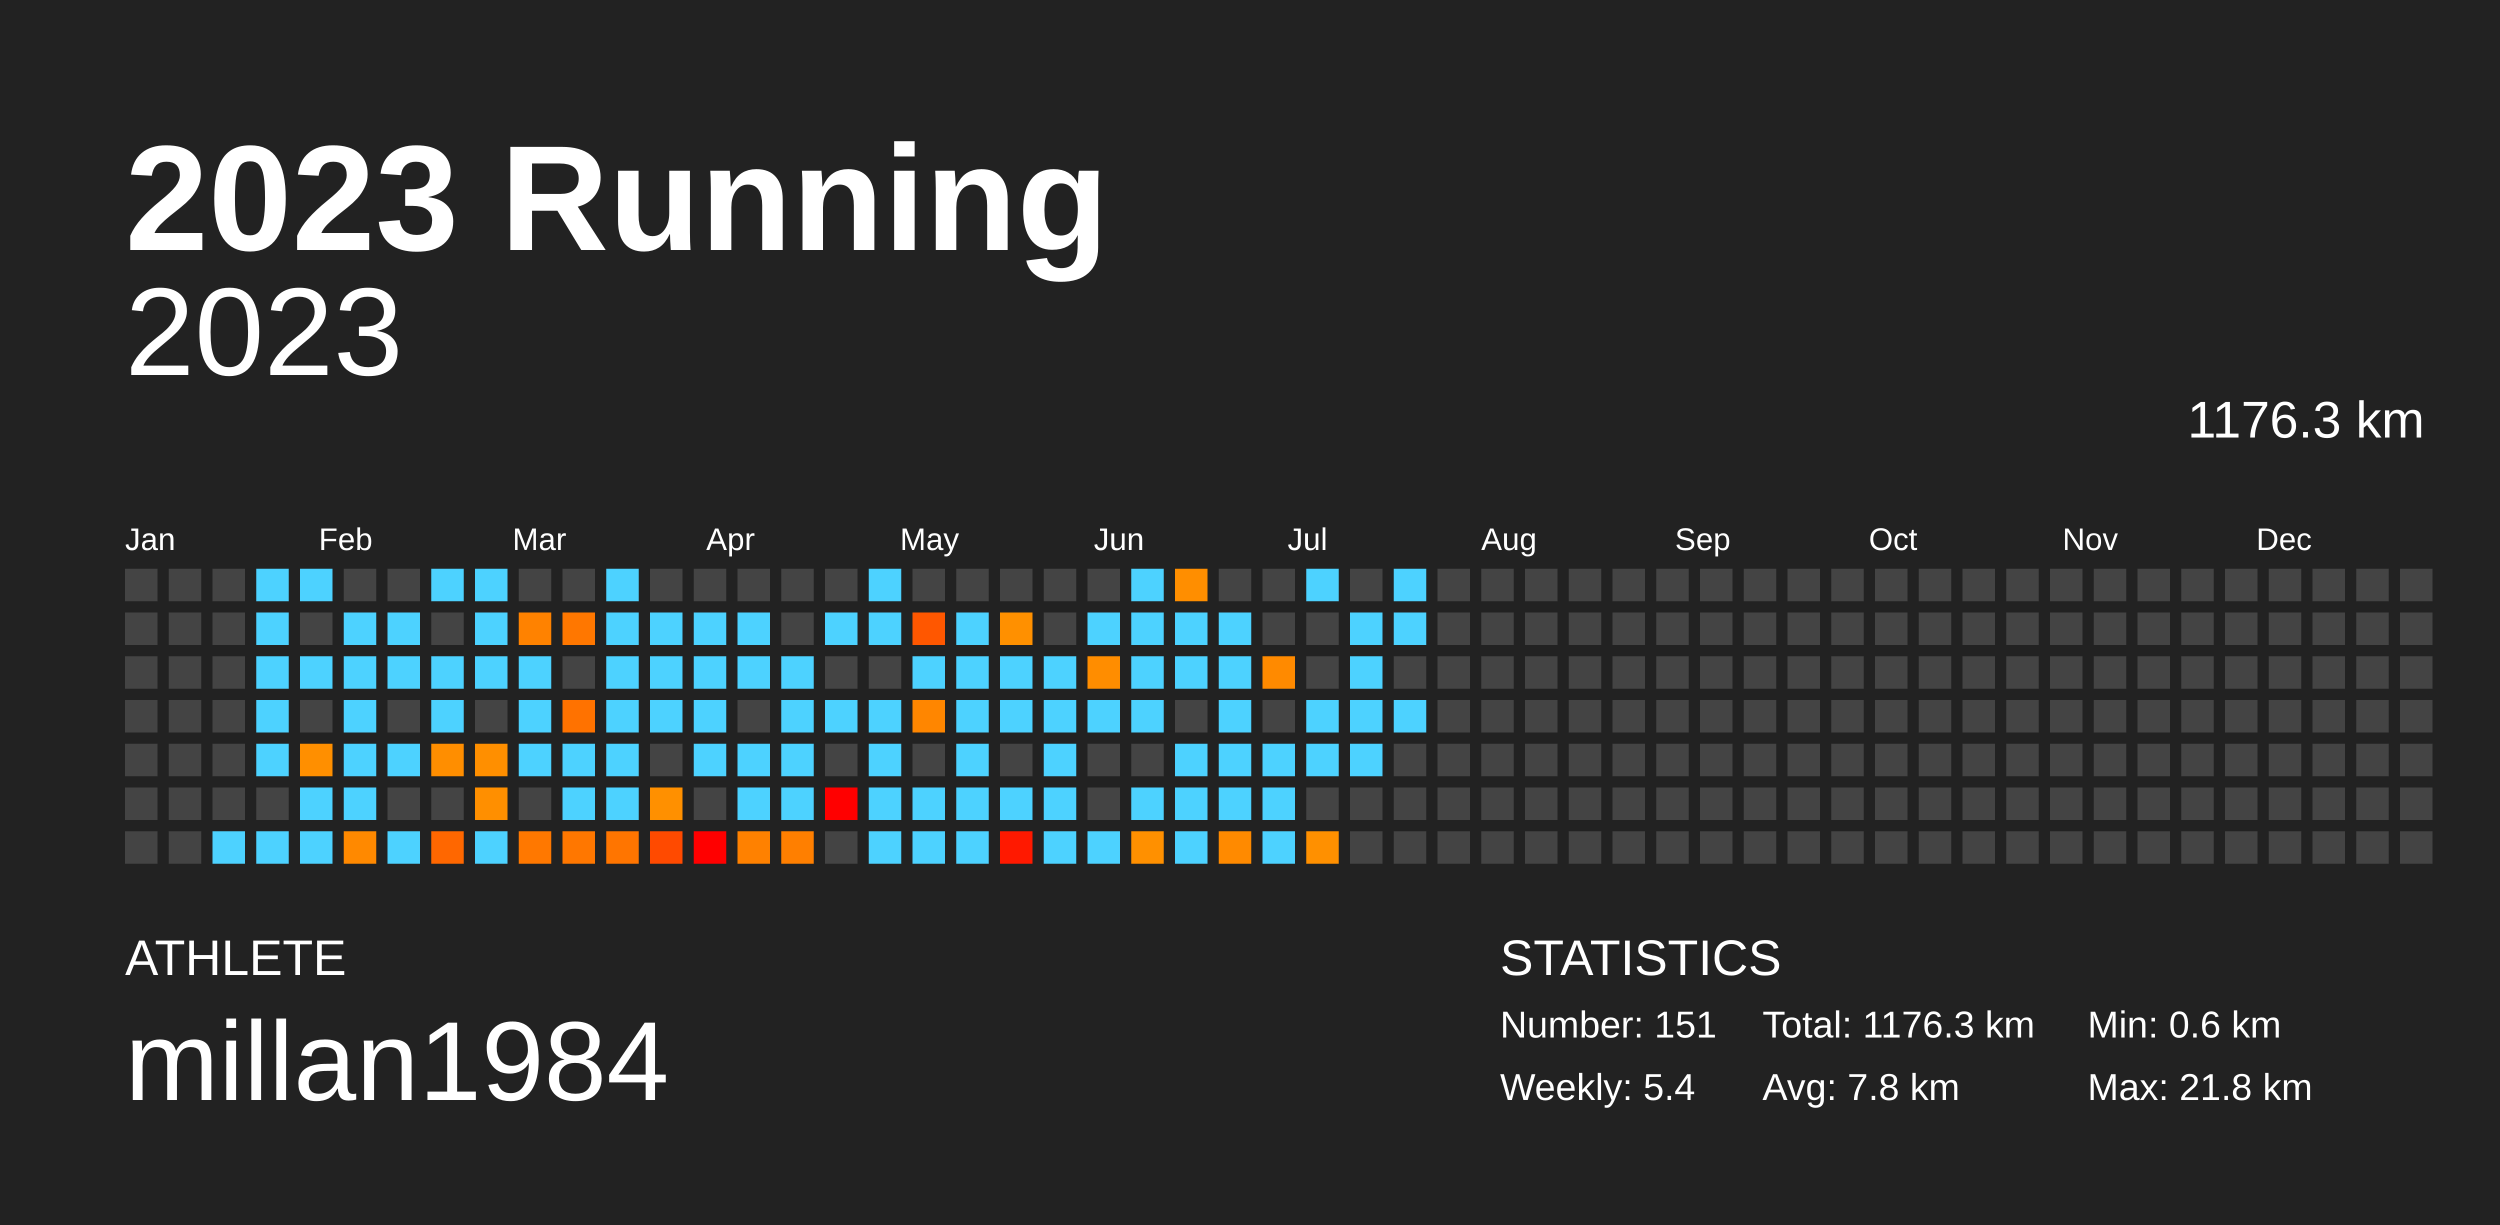
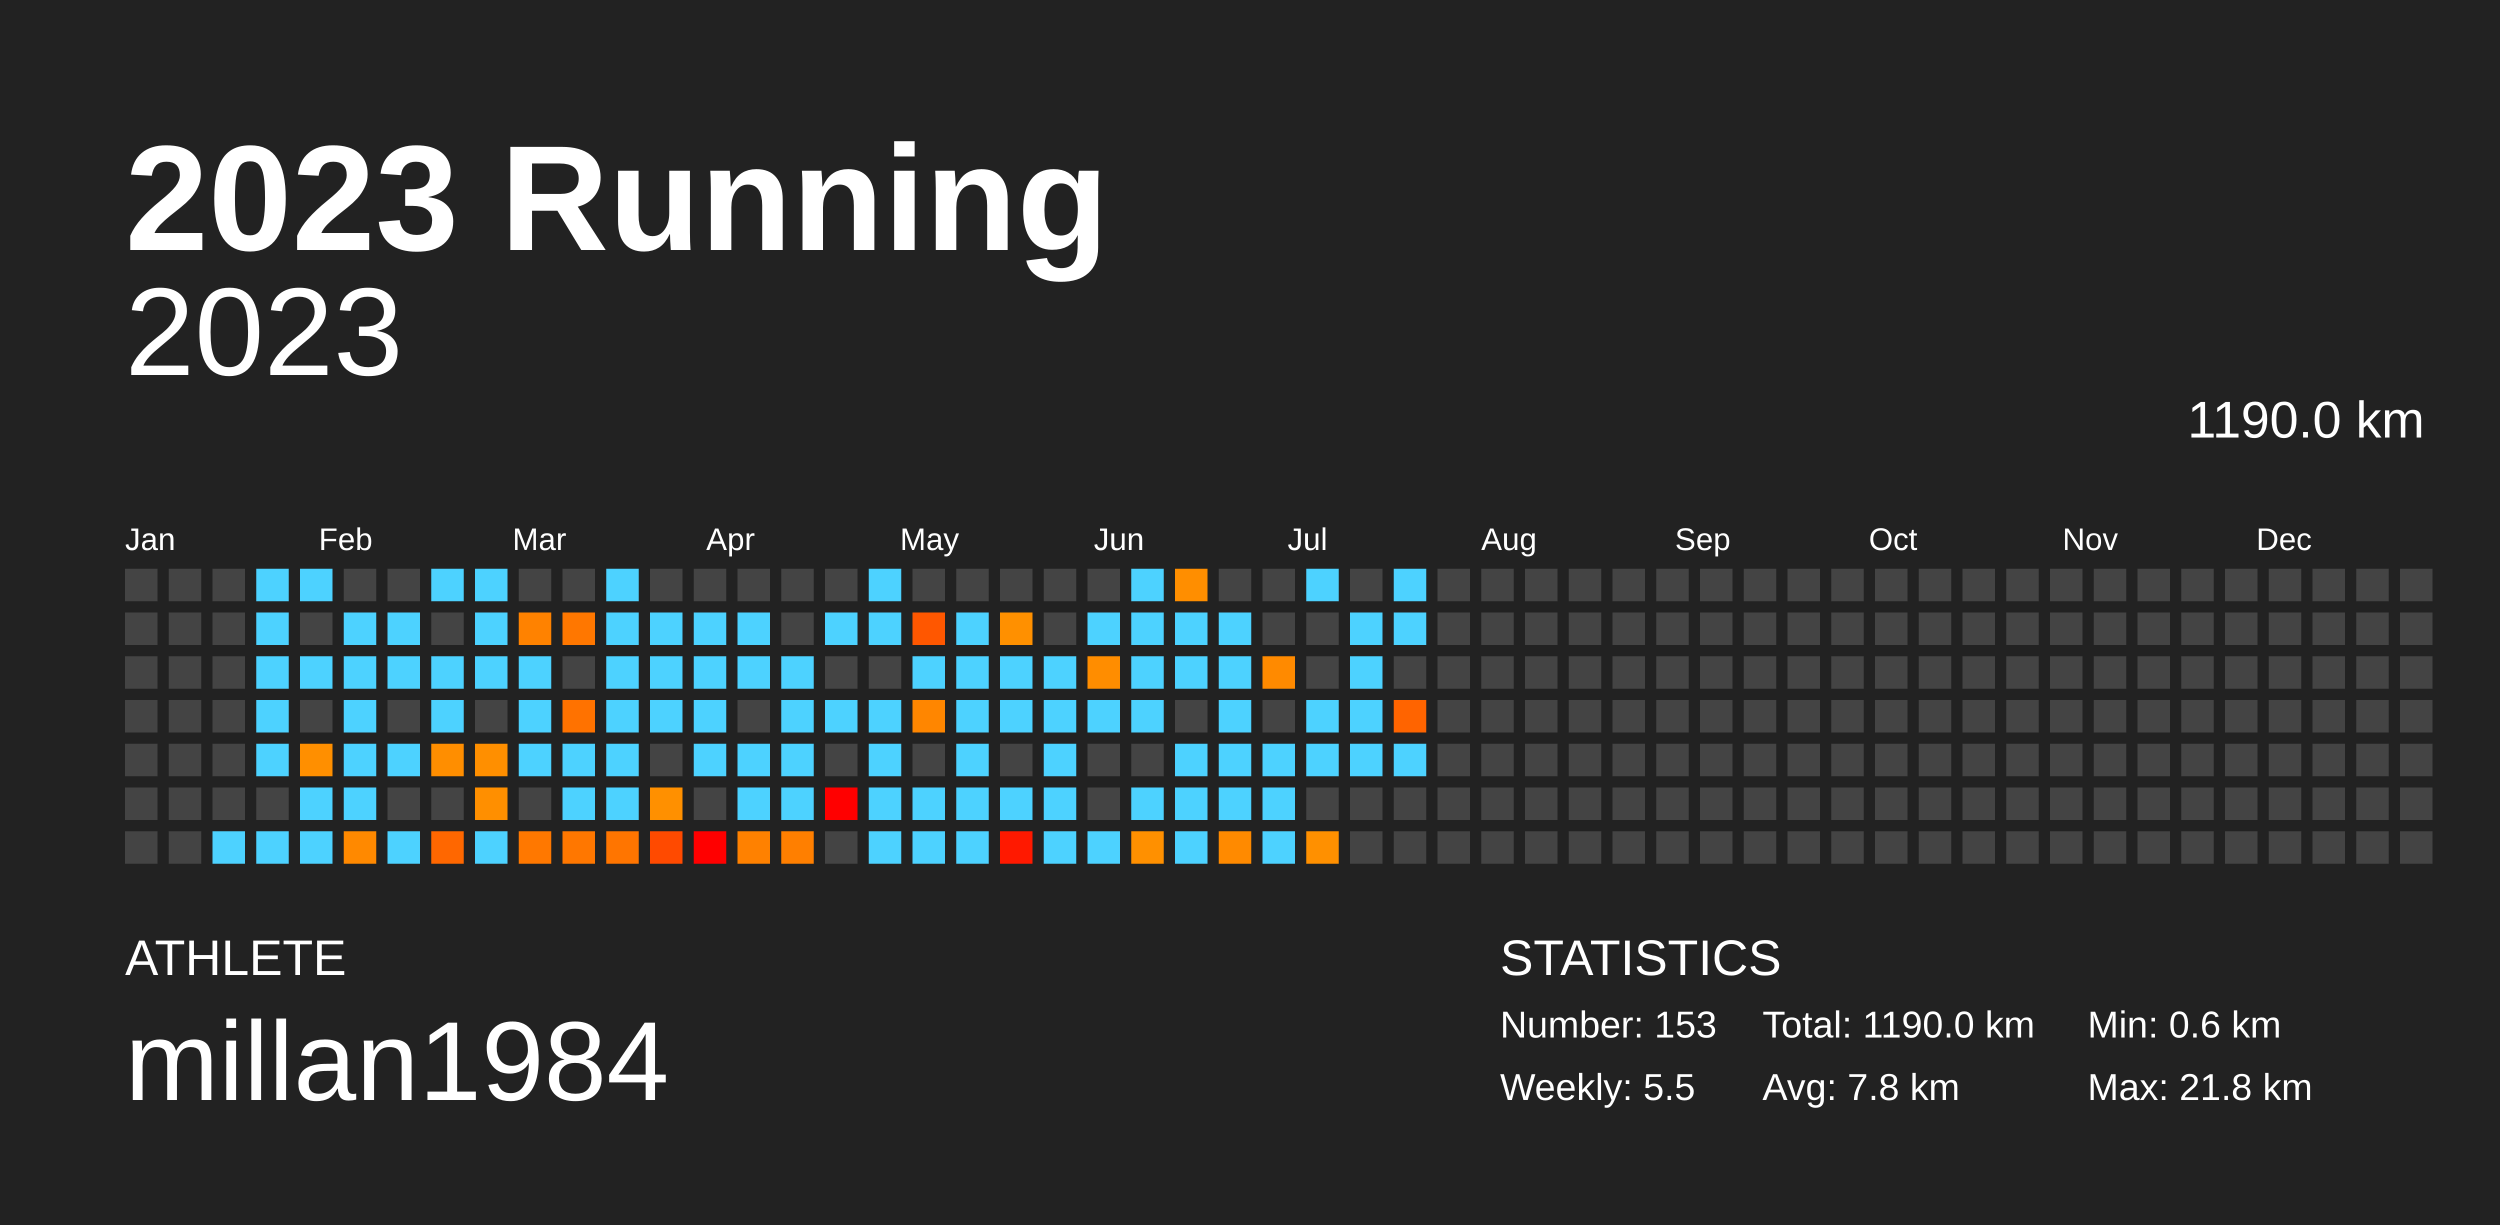
<svg xmlns="http://www.w3.org/2000/svg" baseProfile="full" height="98mm" version="1.1" viewBox="0,0,200,98" width="200mm">
  <defs />
  <rect fill="#222222" height="98" width="200" x="0" y="0" />
  <text fill="#FFFFFF" style="font-size:12px; font-family:Arial; font-weight:bold;" x="10" y="20">2023 Running</text>
  <text fill="#FFFFFF" style="font-size:4px; font-family:Arial" x="10" y="78">ATHLETE</text>
  <text fill="#FFFFFF" style="font-size:9px; font-family:Arial" x="10" y="88">millan1984</text>
  <text fill="#FFFFFF" style="font-size:4px; font-family:Arial" x="120" y="78">STATISTICS</text>
-   <text fill="#FFFFFF" style="font-size:3px; font-family:Arial" x="120" y="83">Number: 151</text>
-   <text fill="#FFFFFF" style="font-size:3px; font-family:Arial" x="120" y="88">Weekly: 5.4</text>
-   <text fill="#FFFFFF" style="font-size:3px; font-family:Arial" x="141" y="83">Total: 1176.3 km</text>
+   <text fill="#FFFFFF" style="font-size:3px; font-family:Arial" x="120" y="83">Number: 153</text>
+   <text fill="#FFFFFF" style="font-size:3px; font-family:Arial" x="120" y="88">Weekly: 5.5</text>
+   <text fill="#FFFFFF" style="font-size:3px; font-family:Arial" x="141" y="83">Total: 1190.0 km</text>
  <text fill="#FFFFFF" style="font-size:3px; font-family:Arial" x="141" y="88">Avg: 7.8 km</text>
  <text fill="#FFFFFF" style="font-size:3px; font-family:Arial" x="167" y="83">Min: 0.6 km</text>
  <text fill="#FFFFFF" style="font-size:3px; font-family:Arial" x="167" y="88">Max: 21.8 km</text>
  <text alignment-baseline="hanging" fill="#FFFFFF" style="font-size:10.0px; font-family:Arial;" x="10" y="30">2023</text>
-   <text alignment-baseline="hanging" fill="#FFFFFF" style="font-size:4.125px; font-family:Arial;" x="175" y="35">1176.3 km</text>
+   <text alignment-baseline="hanging" fill="#FFFFFF" style="font-size:4.125px; font-family:Arial;" x="175" y="35">1190.0 km</text>
  <text fill="#FFFFFF" style="font-size:2.5px; font-family:Arial" x="10.0" y="44">Jan</text>
  <text fill="#FFFFFF" style="font-size:2.5px; font-family:Arial" x="25.5" y="44">Feb</text>
  <text fill="#FFFFFF" style="font-size:2.5px; font-family:Arial" x="41.0" y="44">Mar</text>
  <text fill="#FFFFFF" style="font-size:2.5px; font-family:Arial" x="56.5" y="44">Apr</text>
  <text fill="#FFFFFF" style="font-size:2.5px; font-family:Arial" x="72.0" y="44">May</text>
  <text fill="#FFFFFF" style="font-size:2.5px; font-family:Arial" x="87.5" y="44">Jun</text>
  <text fill="#FFFFFF" style="font-size:2.5px; font-family:Arial" x="103.0" y="44">Jul</text>
  <text fill="#FFFFFF" style="font-size:2.5px; font-family:Arial" x="118.5" y="44">Aug</text>
  <text fill="#FFFFFF" style="font-size:2.5px; font-family:Arial" x="134.0" y="44">Sep</text>
  <text fill="#FFFFFF" style="font-size:2.5px; font-family:Arial" x="149.5" y="44">Oct</text>
  <text fill="#FFFFFF" style="font-size:2.5px; font-family:Arial" x="165.0" y="44">Nov</text>
  <text fill="#FFFFFF" style="font-size:2.5px; font-family:Arial" x="180.5" y="44">Dec</text>
  <rect fill="#444444" height="2.6" width="2.6" x="10.0" y="45.5" />
  <rect fill="#444444" height="2.6" width="2.6" x="10.0" y="49.0" />
  <rect fill="#444444" height="2.6" width="2.6" x="10.0" y="52.5" />
  <rect fill="#444444" height="2.6" width="2.6" x="10.0" y="56.0" />
  <rect fill="#444444" height="2.6" width="2.6" x="10.0" y="59.5" />
  <rect fill="#444444" height="2.6" width="2.6" x="10.0" y="63.0" />
  <rect fill="#444444" height="2.6" width="2.6" x="10.0" y="66.5" />
  <rect fill="#444444" height="2.6" width="2.6" x="13.5" y="45.5" />
  <rect fill="#444444" height="2.6" width="2.6" x="13.5" y="49.0" />
  <rect fill="#444444" height="2.6" width="2.6" x="13.5" y="52.5" />
  <rect fill="#444444" height="2.6" width="2.6" x="13.5" y="56.0" />
  <rect fill="#444444" height="2.6" width="2.6" x="13.5" y="59.5" />
  <rect fill="#444444" height="2.6" width="2.6" x="13.5" y="63.0" />
  <rect fill="#444444" height="2.6" width="2.6" x="13.5" y="66.5" />
  <rect fill="#444444" height="2.6" width="2.6" x="17.0" y="45.5" />
  <rect fill="#444444" height="2.6" width="2.6" x="17.0" y="49.0" />
  <rect fill="#444444" height="2.6" width="2.6" x="17.0" y="52.5" />
  <rect fill="#444444" height="2.6" width="2.6" x="17.0" y="56.0" />
  <rect fill="#444444" height="2.6" width="2.6" x="17.0" y="59.5" />
  <rect fill="#444444" height="2.6" width="2.6" x="17.0" y="63.0" />
  <rect fill="#4dd2ff" height="2.6" width="2.6" x="17.0" y="66.5" />
  <rect fill="#4dd2ff" height="2.6" width="2.6" x="20.5" y="45.5" />
  <rect fill="#4dd2ff" height="2.6" width="2.6" x="20.5" y="49.0" />
  <rect fill="#4dd2ff" height="2.6" width="2.6" x="20.5" y="52.5" />
  <rect fill="#4dd2ff" height="2.6" width="2.6" x="20.5" y="56.0" />
  <rect fill="#4dd2ff" height="2.6" width="2.6" x="20.5" y="59.5" />
  <rect fill="#444444" height="2.6" width="2.6" x="20.5" y="63.0" />
  <rect fill="#4dd2ff" height="2.6" width="2.6" x="20.5" y="66.5" />
  <rect fill="#4dd2ff" height="2.6" width="2.6" x="24.0" y="45.5" />
  <rect fill="#444444" height="2.6" width="2.6" x="24.0" y="49.0" />
  <rect fill="#4dd2ff" height="2.6" width="2.6" x="24.0" y="52.5" />
  <rect fill="#444444" height="2.6" width="2.6" x="24.0" y="56.0" />
  <rect fill="#ff8f00" height="2.6" width="2.6" x="24.0" y="59.5" />
  <rect fill="#4dd2ff" height="2.6" width="2.6" x="24.0" y="63.0" />
  <rect fill="#4dd2ff" height="2.6" width="2.6" x="24.0" y="66.5" />
  <rect fill="#444444" height="2.6" width="2.6" x="27.5" y="45.5" />
  <rect fill="#4dd2ff" height="2.6" width="2.6" x="27.5" y="49.0" />
  <rect fill="#4dd2ff" height="2.6" width="2.6" x="27.5" y="52.5" />
  <rect fill="#4dd2ff" height="2.6" width="2.6" x="27.5" y="56.0" />
  <rect fill="#4dd2ff" height="2.6" width="2.6" x="27.5" y="59.5" />
  <rect fill="#4dd2ff" height="2.6" width="2.6" x="27.5" y="63.0" />
  <rect fill="#ff8900" height="2.6" width="2.6" x="27.5" y="66.5" />
  <rect fill="#444444" height="2.6" width="2.6" x="31.0" y="45.5" />
  <rect fill="#4dd2ff" height="2.6" width="2.6" x="31.0" y="49.0" />
  <rect fill="#4dd2ff" height="2.6" width="2.6" x="31.0" y="52.5" />
  <rect fill="#444444" height="2.6" width="2.6" x="31.0" y="56.0" />
  <rect fill="#4dd2ff" height="2.6" width="2.6" x="31.0" y="59.5" />
  <rect fill="#444444" height="2.6" width="2.6" x="31.0" y="63.0" />
  <rect fill="#4dd2ff" height="2.6" width="2.6" x="31.0" y="66.5" />
  <rect fill="#4dd2ff" height="2.6" width="2.6" x="34.5" y="45.5" />
  <rect fill="#444444" height="2.6" width="2.6" x="34.5" y="49.0" />
  <rect fill="#4dd2ff" height="2.6" width="2.6" x="34.5" y="52.5" />
  <rect fill="#4dd2ff" height="2.6" width="2.6" x="34.5" y="56.0" />
  <rect fill="#ff8e00" height="2.6" width="2.6" x="34.5" y="59.5" />
  <rect fill="#444444" height="2.6" width="2.6" x="34.5" y="63.0" />
  <rect fill="#ff6700" height="2.6" width="2.6" x="34.5" y="66.5" />
  <rect fill="#4dd2ff" height="2.6" width="2.6" x="38.0" y="45.5" />
  <rect fill="#4dd2ff" height="2.6" width="2.6" x="38.0" y="49.0" />
  <rect fill="#4dd2ff" height="2.6" width="2.6" x="38.0" y="52.5" />
  <rect fill="#444444" height="2.6" width="2.6" x="38.0" y="56.0" />
  <rect fill="#ff8f00" height="2.6" width="2.6" x="38.0" y="59.5" />
  <rect fill="#ff8f00" height="2.6" width="2.6" x="38.0" y="63.0" />
  <rect fill="#4dd2ff" height="2.6" width="2.6" x="38.0" y="66.5" />
  <rect fill="#444444" height="2.6" width="2.6" x="41.5" y="45.5" />
  <rect fill="#ff8200" height="2.6" width="2.6" x="41.5" y="49.0" />
  <rect fill="#4dd2ff" height="2.6" width="2.6" x="41.5" y="52.5" />
  <rect fill="#4dd2ff" height="2.6" width="2.6" x="41.5" y="56.0" />
  <rect fill="#4dd2ff" height="2.6" width="2.6" x="41.5" y="59.5" />
  <rect fill="#444444" height="2.6" width="2.6" x="41.5" y="63.0" />
  <rect fill="#ff7800" height="2.6" width="2.6" x="41.5" y="66.5" />
  <rect fill="#444444" height="2.6" width="2.6" x="45.0" y="45.5" />
  <rect fill="#ff7700" height="2.6" width="2.6" x="45.0" y="49.0" />
  <rect fill="#444444" height="2.6" width="2.6" x="45.0" y="52.5" />
  <rect fill="#ff7200" height="2.6" width="2.6" x="45.0" y="56.0" />
  <rect fill="#4dd2ff" height="2.6" width="2.6" x="45.0" y="59.5" />
  <rect fill="#4dd2ff" height="2.6" width="2.6" x="45.0" y="63.0" />
  <rect fill="#ff7700" height="2.6" width="2.6" x="45.0" y="66.5" />
  <rect fill="#4dd2ff" height="2.6" width="2.6" x="48.5" y="45.5" />
  <rect fill="#4dd2ff" height="2.6" width="2.6" x="48.5" y="49.0" />
  <rect fill="#4dd2ff" height="2.6" width="2.6" x="48.5" y="52.5" />
  <rect fill="#4dd2ff" height="2.6" width="2.6" x="48.5" y="56.0" />
  <rect fill="#4dd2ff" height="2.6" width="2.6" x="48.5" y="59.5" />
  <rect fill="#4dd2ff" height="2.6" width="2.6" x="48.5" y="63.0" />
  <rect fill="#ff7500" height="2.6" width="2.6" x="48.5" y="66.5" />
  <rect fill="#444444" height="2.6" width="2.6" x="52.0" y="45.5" />
  <rect fill="#4dd2ff" height="2.6" width="2.6" x="52.0" y="49.0" />
  <rect fill="#4dd2ff" height="2.6" width="2.6" x="52.0" y="52.5" />
  <rect fill="#4dd2ff" height="2.6" width="2.6" x="52.0" y="56.0" />
  <rect fill="#444444" height="2.6" width="2.6" x="52.0" y="59.5" />
  <rect fill="#ff9000" height="2.6" width="2.6" x="52.0" y="63.0" />
  <rect fill="#ff4a00" height="2.6" width="2.6" x="52.0" y="66.5" />
  <rect fill="#444444" height="2.6" width="2.6" x="55.5" y="45.5" />
  <rect fill="#4dd2ff" height="2.6" width="2.6" x="55.5" y="49.0" />
  <rect fill="#4dd2ff" height="2.6" width="2.6" x="55.5" y="52.5" />
  <rect fill="#4dd2ff" height="2.6" width="2.6" x="55.5" y="56.0" />
  <rect fill="#4dd2ff" height="2.6" width="2.6" x="55.5" y="59.5" />
  <rect fill="#444444" height="2.6" width="2.6" x="55.5" y="63.0" />
  <rect fill="red" height="2.6" width="2.6" x="55.5" y="66.5" />
  <rect fill="#444444" height="2.6" width="2.6" x="59.0" y="45.5" />
  <rect fill="#4dd2ff" height="2.6" width="2.6" x="59.0" y="49.0" />
  <rect fill="#4dd2ff" height="2.6" width="2.6" x="59.0" y="52.5" />
  <rect fill="#444444" height="2.6" width="2.6" x="59.0" y="56.0" />
  <rect fill="#4dd2ff" height="2.6" width="2.6" x="59.0" y="59.5" />
  <rect fill="#4dd2ff" height="2.6" width="2.6" x="59.0" y="63.0" />
  <rect fill="#ff8100" height="2.6" width="2.6" x="59.0" y="66.5" />
  <rect fill="#444444" height="2.6" width="2.6" x="62.5" y="45.5" />
  <rect fill="#444444" height="2.6" width="2.6" x="62.5" y="49.0" />
  <rect fill="#4dd2ff" height="2.6" width="2.6" x="62.5" y="52.5" />
  <rect fill="#4dd2ff" height="2.6" width="2.6" x="62.5" y="56.0" />
  <rect fill="#4dd2ff" height="2.6" width="2.6" x="62.5" y="59.5" />
  <rect fill="#4dd2ff" height="2.6" width="2.6" x="62.5" y="63.0" />
  <rect fill="#ff7f00" height="2.6" width="2.6" x="62.5" y="66.5" />
  <rect fill="#444444" height="2.6" width="2.6" x="66.0" y="45.5" />
  <rect fill="#4dd2ff" height="2.6" width="2.6" x="66.0" y="49.0" />
  <rect fill="#444444" height="2.6" width="2.6" x="66.0" y="52.5" />
  <rect fill="#4dd2ff" height="2.6" width="2.6" x="66.0" y="56.0" />
  <rect fill="#444444" height="2.6" width="2.6" x="66.0" y="59.5" />
  <rect fill="red" height="2.6" width="2.6" x="66.0" y="63.0" />
  <rect fill="#444444" height="2.6" width="2.6" x="66.0" y="66.5" />
  <rect fill="#4dd2ff" height="2.6" width="2.6" x="69.5" y="45.5" />
  <rect fill="#4dd2ff" height="2.6" width="2.6" x="69.5" y="49.0" />
  <rect fill="#444444" height="2.6" width="2.6" x="69.5" y="52.5" />
  <rect fill="#4dd2ff" height="2.6" width="2.6" x="69.5" y="56.0" />
  <rect fill="#4dd2ff" height="2.6" width="2.6" x="69.5" y="59.5" />
  <rect fill="#4dd2ff" height="2.6" width="2.6" x="69.5" y="63.0" />
  <rect fill="#4dd2ff" height="2.6" width="2.6" x="69.5" y="66.5" />
  <rect fill="#444444" height="2.6" width="2.6" x="73.0" y="45.5" />
  <rect fill="#ff5700" height="2.6" width="2.6" x="73.0" y="49.0" />
  <rect fill="#4dd2ff" height="2.6" width="2.6" x="73.0" y="52.5" />
  <rect fill="#ff8600" height="2.6" width="2.6" x="73.0" y="56.0" />
  <rect fill="#444444" height="2.6" width="2.6" x="73.0" y="59.5" />
  <rect fill="#4dd2ff" height="2.6" width="2.6" x="73.0" y="63.0" />
  <rect fill="#4dd2ff" height="2.6" width="2.6" x="73.0" y="66.5" />
  <rect fill="#444444" height="2.6" width="2.6" x="76.5" y="45.5" />
  <rect fill="#4dd2ff" height="2.6" width="2.6" x="76.5" y="49.0" />
  <rect fill="#4dd2ff" height="2.6" width="2.6" x="76.5" y="52.5" />
  <rect fill="#4dd2ff" height="2.6" width="2.6" x="76.5" y="56.0" />
  <rect fill="#4dd2ff" height="2.6" width="2.6" x="76.5" y="59.5" />
  <rect fill="#4dd2ff" height="2.6" width="2.6" x="76.5" y="63.0" />
  <rect fill="#4dd2ff" height="2.6" width="2.6" x="76.5" y="66.5" />
  <rect fill="#444444" height="2.6" width="2.6" x="80.0" y="45.5" />
  <rect fill="#ff9000" height="2.6" width="2.6" x="80.0" y="49.0" />
  <rect fill="#4dd2ff" height="2.6" width="2.6" x="80.0" y="52.5" />
  <rect fill="#4dd2ff" height="2.6" width="2.6" x="80.0" y="56.0" />
  <rect fill="#444444" height="2.6" width="2.6" x="80.0" y="59.5" />
  <rect fill="#4dd2ff" height="2.6" width="2.6" x="80.0" y="63.0" />
  <rect fill="#ff1900" height="2.6" width="2.6" x="80.0" y="66.5" />
  <rect fill="#444444" height="2.6" width="2.6" x="83.5" y="45.5" />
  <rect fill="#444444" height="2.6" width="2.6" x="83.5" y="49.0" />
  <rect fill="#4dd2ff" height="2.6" width="2.6" x="83.5" y="52.5" />
  <rect fill="#4dd2ff" height="2.6" width="2.6" x="83.5" y="56.0" />
  <rect fill="#4dd2ff" height="2.6" width="2.6" x="83.5" y="59.5" />
  <rect fill="#4dd2ff" height="2.6" width="2.6" x="83.5" y="63.0" />
  <rect fill="#4dd2ff" height="2.6" width="2.6" x="83.5" y="66.5" />
  <rect fill="#444444" height="2.6" width="2.6" x="87.0" y="45.5" />
  <rect fill="#4dd2ff" height="2.6" width="2.6" x="87.0" y="49.0" />
  <rect fill="#ff8d00" height="2.6" width="2.6" x="87.0" y="52.5" />
  <rect fill="#4dd2ff" height="2.6" width="2.6" x="87.0" y="56.0" />
  <rect fill="#444444" height="2.6" width="2.6" x="87.0" y="59.5" />
  <rect fill="#444444" height="2.6" width="2.6" x="87.0" y="63.0" />
  <rect fill="#4dd2ff" height="2.6" width="2.6" x="87.0" y="66.5" />
  <rect fill="#4dd2ff" height="2.6" width="2.6" x="90.5" y="45.5" />
  <rect fill="#4dd2ff" height="2.6" width="2.6" x="90.5" y="49.0" />
  <rect fill="#4dd2ff" height="2.6" width="2.6" x="90.5" y="52.5" />
  <rect fill="#4dd2ff" height="2.6" width="2.6" x="90.5" y="56.0" />
  <rect fill="#444444" height="2.6" width="2.6" x="90.5" y="59.5" />
  <rect fill="#4dd2ff" height="2.6" width="2.6" x="90.5" y="63.0" />
  <rect fill="#ff9000" height="2.6" width="2.6" x="90.5" y="66.5" />
  <rect fill="#ff8e00" height="2.6" width="2.6" x="94.0" y="45.5" />
  <rect fill="#4dd2ff" height="2.6" width="2.6" x="94.0" y="49.0" />
  <rect fill="#4dd2ff" height="2.6" width="2.6" x="94.0" y="52.5" />
  <rect fill="#444444" height="2.6" width="2.6" x="94.0" y="56.0" />
  <rect fill="#4dd2ff" height="2.6" width="2.6" x="94.0" y="59.5" />
  <rect fill="#4dd2ff" height="2.6" width="2.6" x="94.0" y="63.0" />
  <rect fill="#4dd2ff" height="2.6" width="2.6" x="94.0" y="66.5" />
  <rect fill="#444444" height="2.6" width="2.6" x="97.5" y="45.5" />
  <rect fill="#4dd2ff" height="2.6" width="2.6" x="97.5" y="49.0" />
  <rect fill="#4dd2ff" height="2.6" width="2.6" x="97.5" y="52.5" />
  <rect fill="#4dd2ff" height="2.6" width="2.6" x="97.5" y="56.0" />
  <rect fill="#4dd2ff" height="2.6" width="2.6" x="97.5" y="59.5" />
  <rect fill="#4dd2ff" height="2.6" width="2.6" x="97.5" y="63.0" />
  <rect fill="#ff8a00" height="2.6" width="2.6" x="97.5" y="66.5" />
  <rect fill="#444444" height="2.6" width="2.6" x="101.0" y="45.5" />
  <rect fill="#444444" height="2.6" width="2.6" x="101.0" y="49.0" />
  <rect fill="#ff8a00" height="2.6" width="2.6" x="101.0" y="52.5" />
  <rect fill="#444444" height="2.6" width="2.6" x="101.0" y="56.0" />
  <rect fill="#4dd2ff" height="2.6" width="2.6" x="101.0" y="59.5" />
  <rect fill="#4dd2ff" height="2.6" width="2.6" x="101.0" y="63.0" />
  <rect fill="#4dd2ff" height="2.6" width="2.6" x="101.0" y="66.5" />
  <rect fill="#4dd2ff" height="2.6" width="2.6" x="104.5" y="45.5" />
  <rect fill="#444444" height="2.6" width="2.6" x="104.5" y="49.0" />
  <rect fill="#444444" height="2.6" width="2.6" x="104.5" y="52.5" />
  <rect fill="#4dd2ff" height="2.6" width="2.6" x="104.5" y="56.0" />
  <rect fill="#4dd2ff" height="2.6" width="2.6" x="104.5" y="59.5" />
  <rect fill="#444444" height="2.6" width="2.6" x="104.5" y="63.0" />
  <rect fill="#ff9000" height="2.6" width="2.6" x="104.5" y="66.5" />
  <rect fill="#444444" height="2.6" width="2.6" x="108.0" y="45.5" />
  <rect fill="#4dd2ff" height="2.6" width="2.6" x="108.0" y="49.0" />
  <rect fill="#4dd2ff" height="2.6" width="2.6" x="108.0" y="52.5" />
  <rect fill="#4dd2ff" height="2.6" width="2.6" x="108.0" y="56.0" />
  <rect fill="#4dd2ff" height="2.6" width="2.6" x="108.0" y="59.5" />
  <rect fill="#444444" height="2.6" width="2.6" x="108.0" y="63.0" />
  <rect fill="#444444" height="2.6" width="2.6" x="108.0" y="66.5" />
  <rect fill="#4dd2ff" height="2.6" width="2.6" x="111.5" y="45.5" />
  <rect fill="#4dd2ff" height="2.6" width="2.6" x="111.5" y="49.0" />
  <rect fill="#444444" height="2.6" width="2.6" x="111.5" y="52.5" />
-   <rect fill="#4dd2ff" height="2.6" width="2.6" x="111.5" y="56.0" />
-   <rect fill="#444444" height="2.6" width="2.6" x="111.5" y="59.5" />
+   <rect fill="#ff6400" height="2.6" width="2.6" x="111.5" y="56.0" />
+   <rect fill="#4dd2ff" height="2.6" width="2.6" x="111.5" y="59.5" />
  <rect fill="#444444" height="2.6" width="2.6" x="111.5" y="63.0" />
  <rect fill="#444444" height="2.6" width="2.6" x="111.5" y="66.5" />
  <rect fill="#444444" height="2.6" width="2.6" x="115.0" y="45.5" />
  <rect fill="#444444" height="2.6" width="2.6" x="115.0" y="49.0" />
  <rect fill="#444444" height="2.6" width="2.6" x="115.0" y="52.5" />
  <rect fill="#444444" height="2.6" width="2.6" x="115.0" y="56.0" />
  <rect fill="#444444" height="2.6" width="2.6" x="115.0" y="59.5" />
  <rect fill="#444444" height="2.6" width="2.6" x="115.0" y="63.0" />
  <rect fill="#444444" height="2.6" width="2.6" x="115.0" y="66.5" />
  <rect fill="#444444" height="2.6" width="2.6" x="118.5" y="45.5" />
  <rect fill="#444444" height="2.6" width="2.6" x="118.5" y="49.0" />
  <rect fill="#444444" height="2.6" width="2.6" x="118.5" y="52.5" />
  <rect fill="#444444" height="2.6" width="2.6" x="118.5" y="56.0" />
  <rect fill="#444444" height="2.6" width="2.6" x="118.5" y="59.5" />
  <rect fill="#444444" height="2.6" width="2.6" x="118.5" y="63.0" />
  <rect fill="#444444" height="2.6" width="2.6" x="118.5" y="66.5" />
  <rect fill="#444444" height="2.6" width="2.6" x="122.0" y="45.5" />
  <rect fill="#444444" height="2.6" width="2.6" x="122.0" y="49.0" />
  <rect fill="#444444" height="2.6" width="2.6" x="122.0" y="52.5" />
  <rect fill="#444444" height="2.6" width="2.6" x="122.0" y="56.0" />
  <rect fill="#444444" height="2.6" width="2.6" x="122.0" y="59.5" />
  <rect fill="#444444" height="2.6" width="2.6" x="122.0" y="63.0" />
  <rect fill="#444444" height="2.6" width="2.6" x="122.0" y="66.5" />
  <rect fill="#444444" height="2.6" width="2.6" x="125.5" y="45.5" />
  <rect fill="#444444" height="2.6" width="2.6" x="125.5" y="49.0" />
  <rect fill="#444444" height="2.6" width="2.6" x="125.5" y="52.5" />
  <rect fill="#444444" height="2.6" width="2.6" x="125.5" y="56.0" />
  <rect fill="#444444" height="2.6" width="2.6" x="125.5" y="59.5" />
  <rect fill="#444444" height="2.6" width="2.6" x="125.5" y="63.0" />
  <rect fill="#444444" height="2.6" width="2.6" x="125.5" y="66.5" />
  <rect fill="#444444" height="2.6" width="2.6" x="129.0" y="45.5" />
  <rect fill="#444444" height="2.6" width="2.6" x="129.0" y="49.0" />
  <rect fill="#444444" height="2.6" width="2.6" x="129.0" y="52.5" />
  <rect fill="#444444" height="2.6" width="2.6" x="129.0" y="56.0" />
  <rect fill="#444444" height="2.6" width="2.6" x="129.0" y="59.5" />
  <rect fill="#444444" height="2.6" width="2.6" x="129.0" y="63.0" />
  <rect fill="#444444" height="2.6" width="2.6" x="129.0" y="66.5" />
  <rect fill="#444444" height="2.6" width="2.6" x="132.5" y="45.5" />
  <rect fill="#444444" height="2.6" width="2.6" x="132.5" y="49.0" />
  <rect fill="#444444" height="2.6" width="2.6" x="132.5" y="52.5" />
  <rect fill="#444444" height="2.6" width="2.6" x="132.5" y="56.0" />
  <rect fill="#444444" height="2.6" width="2.6" x="132.5" y="59.5" />
  <rect fill="#444444" height="2.6" width="2.6" x="132.5" y="63.0" />
  <rect fill="#444444" height="2.6" width="2.6" x="132.5" y="66.5" />
  <rect fill="#444444" height="2.6" width="2.6" x="136.0" y="45.5" />
  <rect fill="#444444" height="2.6" width="2.6" x="136.0" y="49.0" />
  <rect fill="#444444" height="2.6" width="2.6" x="136.0" y="52.5" />
  <rect fill="#444444" height="2.6" width="2.6" x="136.0" y="56.0" />
  <rect fill="#444444" height="2.6" width="2.6" x="136.0" y="59.5" />
  <rect fill="#444444" height="2.6" width="2.6" x="136.0" y="63.0" />
  <rect fill="#444444" height="2.6" width="2.6" x="136.0" y="66.5" />
  <rect fill="#444444" height="2.6" width="2.6" x="139.5" y="45.5" />
  <rect fill="#444444" height="2.6" width="2.6" x="139.5" y="49.0" />
  <rect fill="#444444" height="2.6" width="2.6" x="139.5" y="52.5" />
  <rect fill="#444444" height="2.6" width="2.6" x="139.5" y="56.0" />
  <rect fill="#444444" height="2.6" width="2.6" x="139.5" y="59.5" />
  <rect fill="#444444" height="2.6" width="2.6" x="139.5" y="63.0" />
  <rect fill="#444444" height="2.6" width="2.6" x="139.5" y="66.5" />
  <rect fill="#444444" height="2.6" width="2.6" x="143.0" y="45.5" />
  <rect fill="#444444" height="2.6" width="2.6" x="143.0" y="49.0" />
  <rect fill="#444444" height="2.6" width="2.6" x="143.0" y="52.5" />
  <rect fill="#444444" height="2.6" width="2.6" x="143.0" y="56.0" />
  <rect fill="#444444" height="2.6" width="2.6" x="143.0" y="59.5" />
  <rect fill="#444444" height="2.6" width="2.6" x="143.0" y="63.0" />
  <rect fill="#444444" height="2.6" width="2.6" x="143.0" y="66.5" />
  <rect fill="#444444" height="2.6" width="2.6" x="146.5" y="45.5" />
  <rect fill="#444444" height="2.6" width="2.6" x="146.5" y="49.0" />
  <rect fill="#444444" height="2.6" width="2.6" x="146.5" y="52.5" />
  <rect fill="#444444" height="2.6" width="2.6" x="146.5" y="56.0" />
  <rect fill="#444444" height="2.6" width="2.6" x="146.5" y="59.5" />
  <rect fill="#444444" height="2.6" width="2.6" x="146.5" y="63.0" />
  <rect fill="#444444" height="2.6" width="2.6" x="146.5" y="66.5" />
  <rect fill="#444444" height="2.6" width="2.6" x="150.0" y="45.5" />
  <rect fill="#444444" height="2.6" width="2.6" x="150.0" y="49.0" />
  <rect fill="#444444" height="2.6" width="2.6" x="150.0" y="52.5" />
  <rect fill="#444444" height="2.6" width="2.6" x="150.0" y="56.0" />
  <rect fill="#444444" height="2.6" width="2.6" x="150.0" y="59.5" />
  <rect fill="#444444" height="2.6" width="2.6" x="150.0" y="63.0" />
  <rect fill="#444444" height="2.6" width="2.6" x="150.0" y="66.5" />
  <rect fill="#444444" height="2.6" width="2.6" x="153.5" y="45.5" />
  <rect fill="#444444" height="2.6" width="2.6" x="153.5" y="49.0" />
  <rect fill="#444444" height="2.6" width="2.6" x="153.5" y="52.5" />
  <rect fill="#444444" height="2.6" width="2.6" x="153.5" y="56.0" />
  <rect fill="#444444" height="2.6" width="2.6" x="153.5" y="59.5" />
  <rect fill="#444444" height="2.6" width="2.6" x="153.5" y="63.0" />
  <rect fill="#444444" height="2.6" width="2.6" x="153.5" y="66.5" />
  <rect fill="#444444" height="2.6" width="2.6" x="157.0" y="45.5" />
  <rect fill="#444444" height="2.6" width="2.6" x="157.0" y="49.0" />
  <rect fill="#444444" height="2.6" width="2.6" x="157.0" y="52.5" />
  <rect fill="#444444" height="2.6" width="2.6" x="157.0" y="56.0" />
  <rect fill="#444444" height="2.6" width="2.6" x="157.0" y="59.5" />
  <rect fill="#444444" height="2.6" width="2.6" x="157.0" y="63.0" />
  <rect fill="#444444" height="2.6" width="2.6" x="157.0" y="66.5" />
  <rect fill="#444444" height="2.6" width="2.6" x="160.5" y="45.5" />
  <rect fill="#444444" height="2.6" width="2.6" x="160.5" y="49.0" />
  <rect fill="#444444" height="2.6" width="2.6" x="160.5" y="52.5" />
  <rect fill="#444444" height="2.6" width="2.6" x="160.5" y="56.0" />
  <rect fill="#444444" height="2.6" width="2.6" x="160.5" y="59.5" />
  <rect fill="#444444" height="2.6" width="2.6" x="160.5" y="63.0" />
  <rect fill="#444444" height="2.6" width="2.6" x="160.5" y="66.5" />
  <rect fill="#444444" height="2.6" width="2.6" x="164.0" y="45.5" />
  <rect fill="#444444" height="2.6" width="2.6" x="164.0" y="49.0" />
  <rect fill="#444444" height="2.6" width="2.6" x="164.0" y="52.5" />
  <rect fill="#444444" height="2.6" width="2.6" x="164.0" y="56.0" />
  <rect fill="#444444" height="2.6" width="2.6" x="164.0" y="59.5" />
  <rect fill="#444444" height="2.6" width="2.6" x="164.0" y="63.0" />
  <rect fill="#444444" height="2.6" width="2.6" x="164.0" y="66.5" />
  <rect fill="#444444" height="2.6" width="2.6" x="167.5" y="45.5" />
  <rect fill="#444444" height="2.6" width="2.6" x="167.5" y="49.0" />
  <rect fill="#444444" height="2.6" width="2.6" x="167.5" y="52.5" />
  <rect fill="#444444" height="2.6" width="2.6" x="167.5" y="56.0" />
  <rect fill="#444444" height="2.6" width="2.6" x="167.5" y="59.5" />
  <rect fill="#444444" height="2.6" width="2.6" x="167.5" y="63.0" />
  <rect fill="#444444" height="2.6" width="2.6" x="167.5" y="66.5" />
  <rect fill="#444444" height="2.6" width="2.6" x="171.0" y="45.5" />
  <rect fill="#444444" height="2.6" width="2.6" x="171.0" y="49.0" />
  <rect fill="#444444" height="2.6" width="2.6" x="171.0" y="52.5" />
  <rect fill="#444444" height="2.6" width="2.6" x="171.0" y="56.0" />
  <rect fill="#444444" height="2.6" width="2.6" x="171.0" y="59.5" />
  <rect fill="#444444" height="2.6" width="2.6" x="171.0" y="63.0" />
  <rect fill="#444444" height="2.6" width="2.6" x="171.0" y="66.5" />
  <rect fill="#444444" height="2.6" width="2.6" x="174.5" y="45.5" />
  <rect fill="#444444" height="2.6" width="2.6" x="174.5" y="49.0" />
  <rect fill="#444444" height="2.6" width="2.6" x="174.5" y="52.5" />
  <rect fill="#444444" height="2.6" width="2.6" x="174.5" y="56.0" />
  <rect fill="#444444" height="2.6" width="2.6" x="174.5" y="59.5" />
  <rect fill="#444444" height="2.6" width="2.6" x="174.5" y="63.0" />
  <rect fill="#444444" height="2.6" width="2.6" x="174.5" y="66.5" />
  <rect fill="#444444" height="2.6" width="2.6" x="178.0" y="45.5" />
  <rect fill="#444444" height="2.6" width="2.6" x="178.0" y="49.0" />
  <rect fill="#444444" height="2.6" width="2.6" x="178.0" y="52.5" />
  <rect fill="#444444" height="2.6" width="2.6" x="178.0" y="56.0" />
  <rect fill="#444444" height="2.6" width="2.6" x="178.0" y="59.5" />
  <rect fill="#444444" height="2.6" width="2.6" x="178.0" y="63.0" />
  <rect fill="#444444" height="2.6" width="2.6" x="178.0" y="66.5" />
  <rect fill="#444444" height="2.6" width="2.6" x="181.5" y="45.5" />
  <rect fill="#444444" height="2.6" width="2.6" x="181.5" y="49.0" />
  <rect fill="#444444" height="2.6" width="2.6" x="181.5" y="52.5" />
  <rect fill="#444444" height="2.6" width="2.6" x="181.5" y="56.0" />
  <rect fill="#444444" height="2.6" width="2.6" x="181.5" y="59.5" />
  <rect fill="#444444" height="2.6" width="2.6" x="181.5" y="63.0" />
  <rect fill="#444444" height="2.6" width="2.6" x="181.5" y="66.5" />
  <rect fill="#444444" height="2.6" width="2.6" x="185.0" y="45.5" />
  <rect fill="#444444" height="2.6" width="2.6" x="185.0" y="49.0" />
  <rect fill="#444444" height="2.6" width="2.6" x="185.0" y="52.5" />
  <rect fill="#444444" height="2.6" width="2.6" x="185.0" y="56.0" />
  <rect fill="#444444" height="2.6" width="2.6" x="185.0" y="59.5" />
  <rect fill="#444444" height="2.6" width="2.6" x="185.0" y="63.0" />
  <rect fill="#444444" height="2.6" width="2.6" x="185.0" y="66.5" />
  <rect fill="#444444" height="2.6" width="2.6" x="188.5" y="45.5" />
  <rect fill="#444444" height="2.6" width="2.6" x="188.5" y="49.0" />
  <rect fill="#444444" height="2.6" width="2.6" x="188.5" y="52.5" />
  <rect fill="#444444" height="2.6" width="2.6" x="188.5" y="56.0" />
  <rect fill="#444444" height="2.6" width="2.6" x="188.5" y="59.5" />
  <rect fill="#444444" height="2.6" width="2.6" x="188.5" y="63.0" />
  <rect fill="#444444" height="2.6" width="2.6" x="188.5" y="66.5" />
  <rect fill="#444444" height="2.6" width="2.6" x="192.0" y="45.5" />
  <rect fill="#444444" height="2.6" width="2.6" x="192.0" y="49.0" />
  <rect fill="#444444" height="2.6" width="2.6" x="192.0" y="52.5" />
  <rect fill="#444444" height="2.6" width="2.6" x="192.0" y="56.0" />
  <rect fill="#444444" height="2.6" width="2.6" x="192.0" y="59.5" />
  <rect fill="#444444" height="2.6" width="2.6" x="192.0" y="63.0" />
  <rect fill="#444444" height="2.6" width="2.6" x="192.0" y="66.5" />
</svg>
